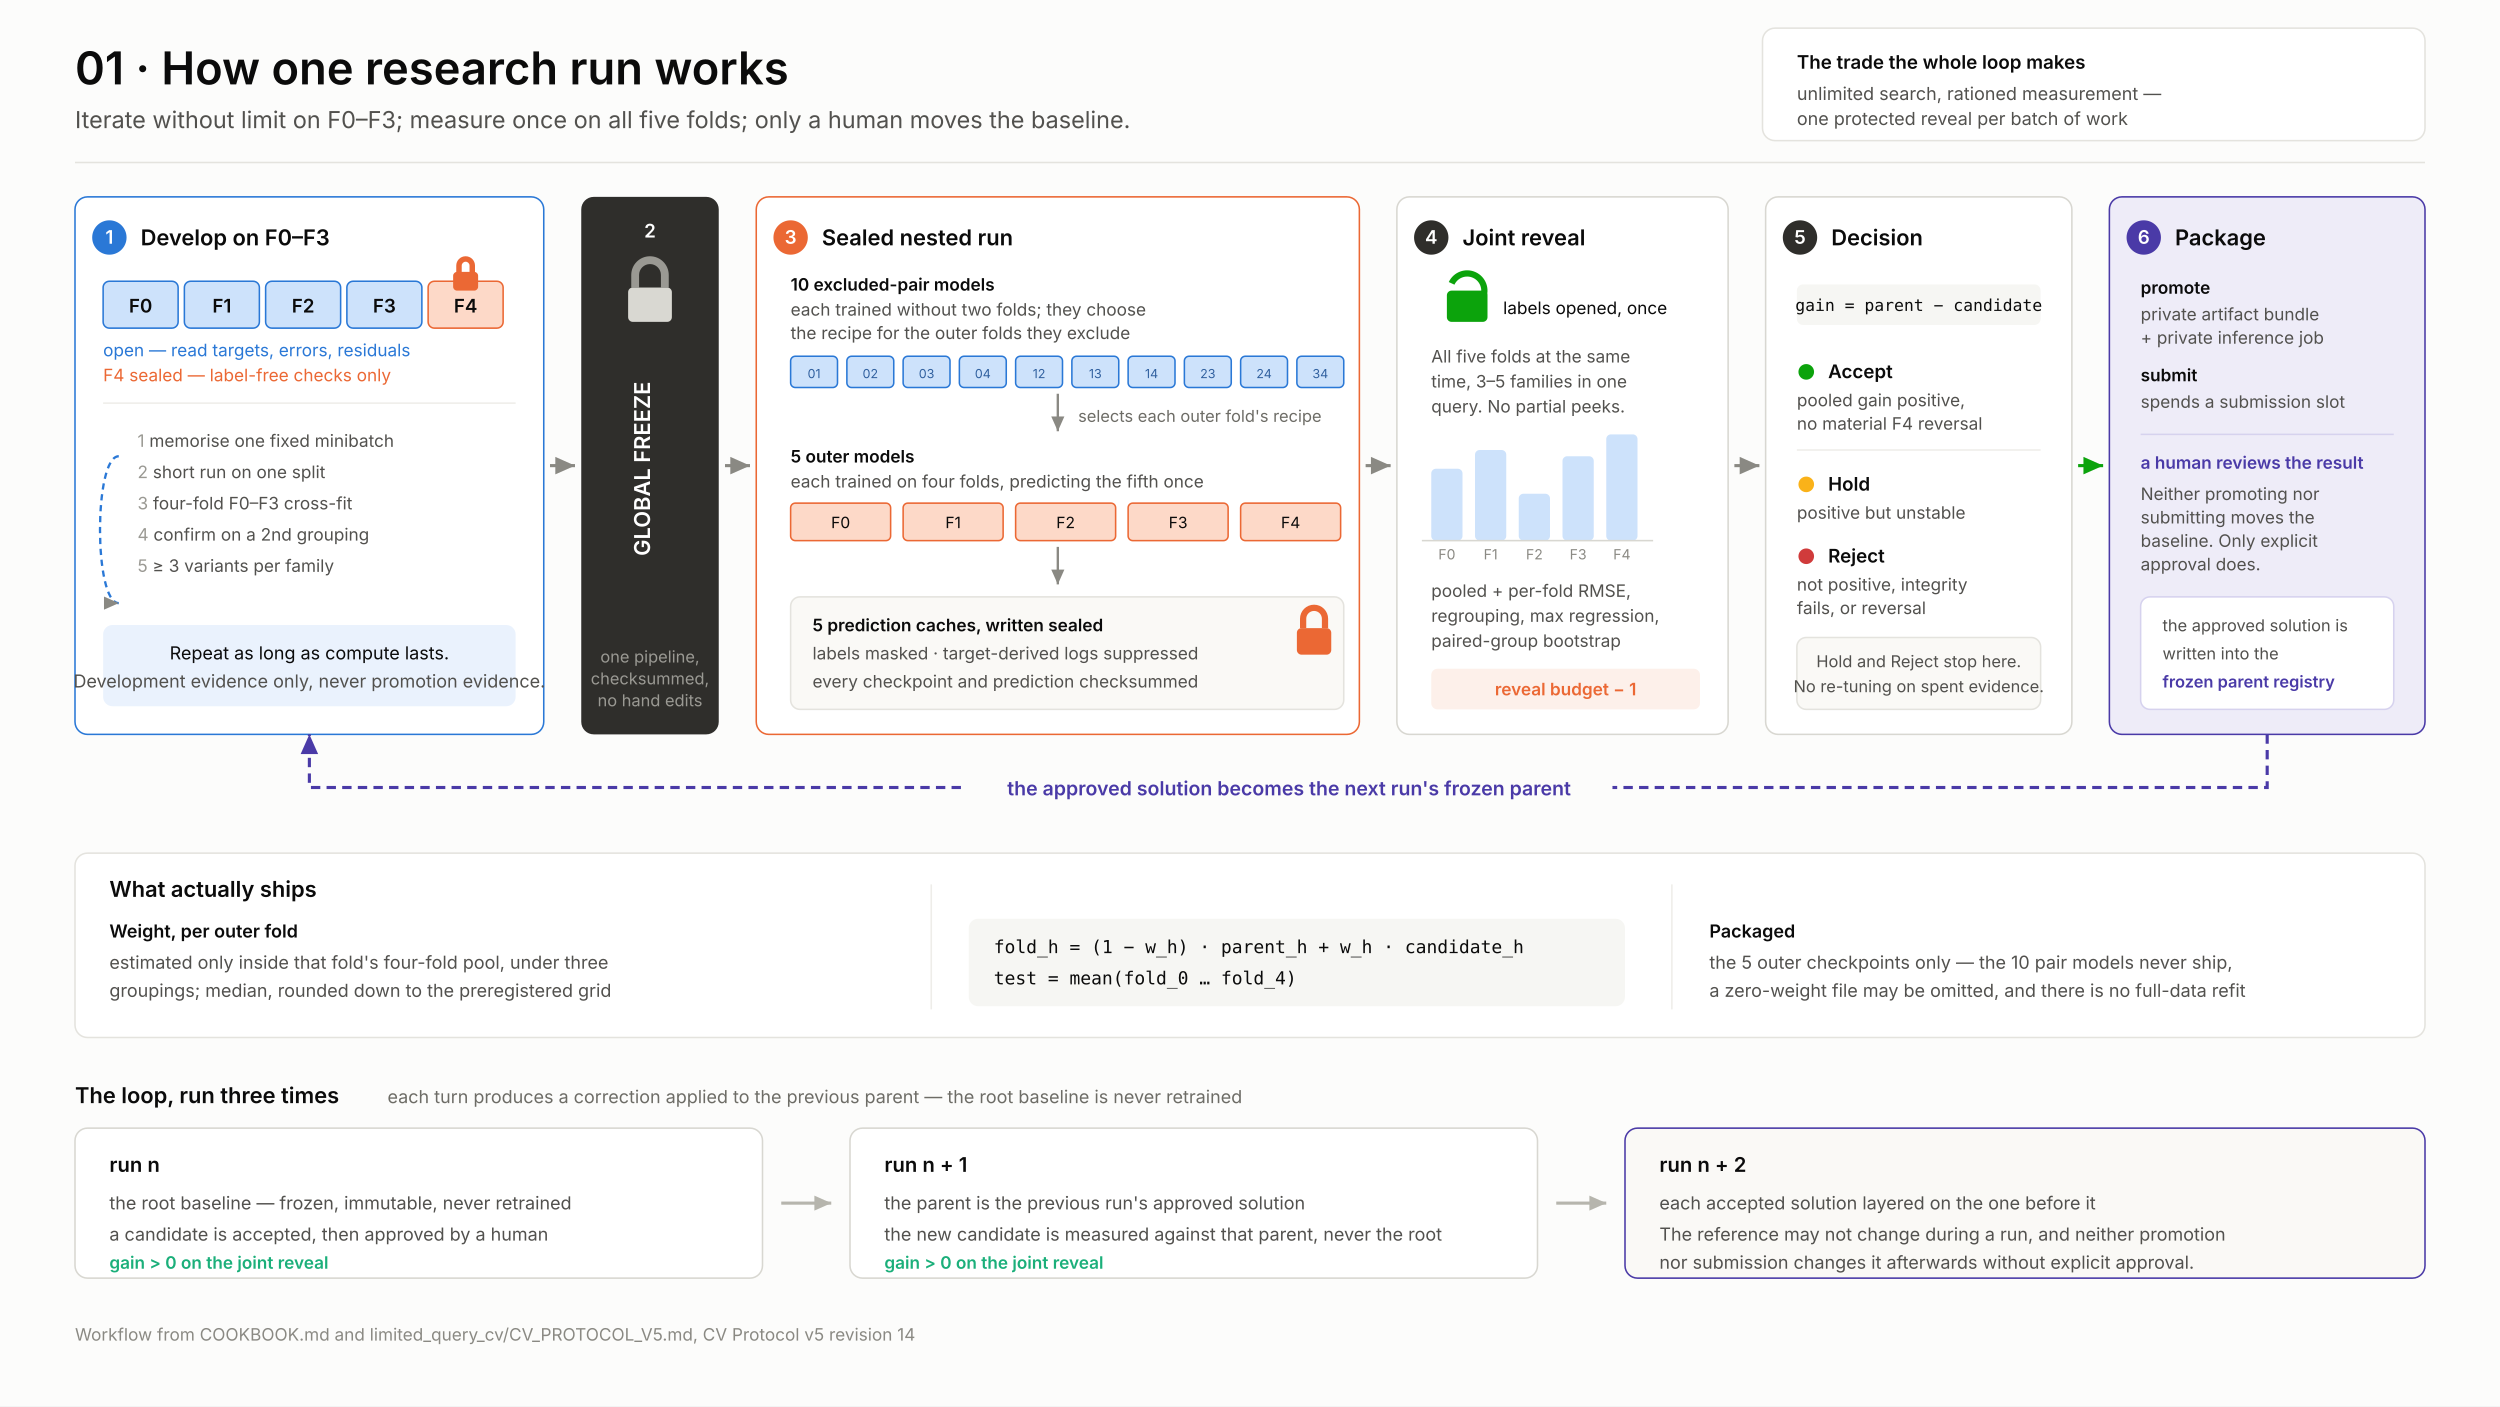
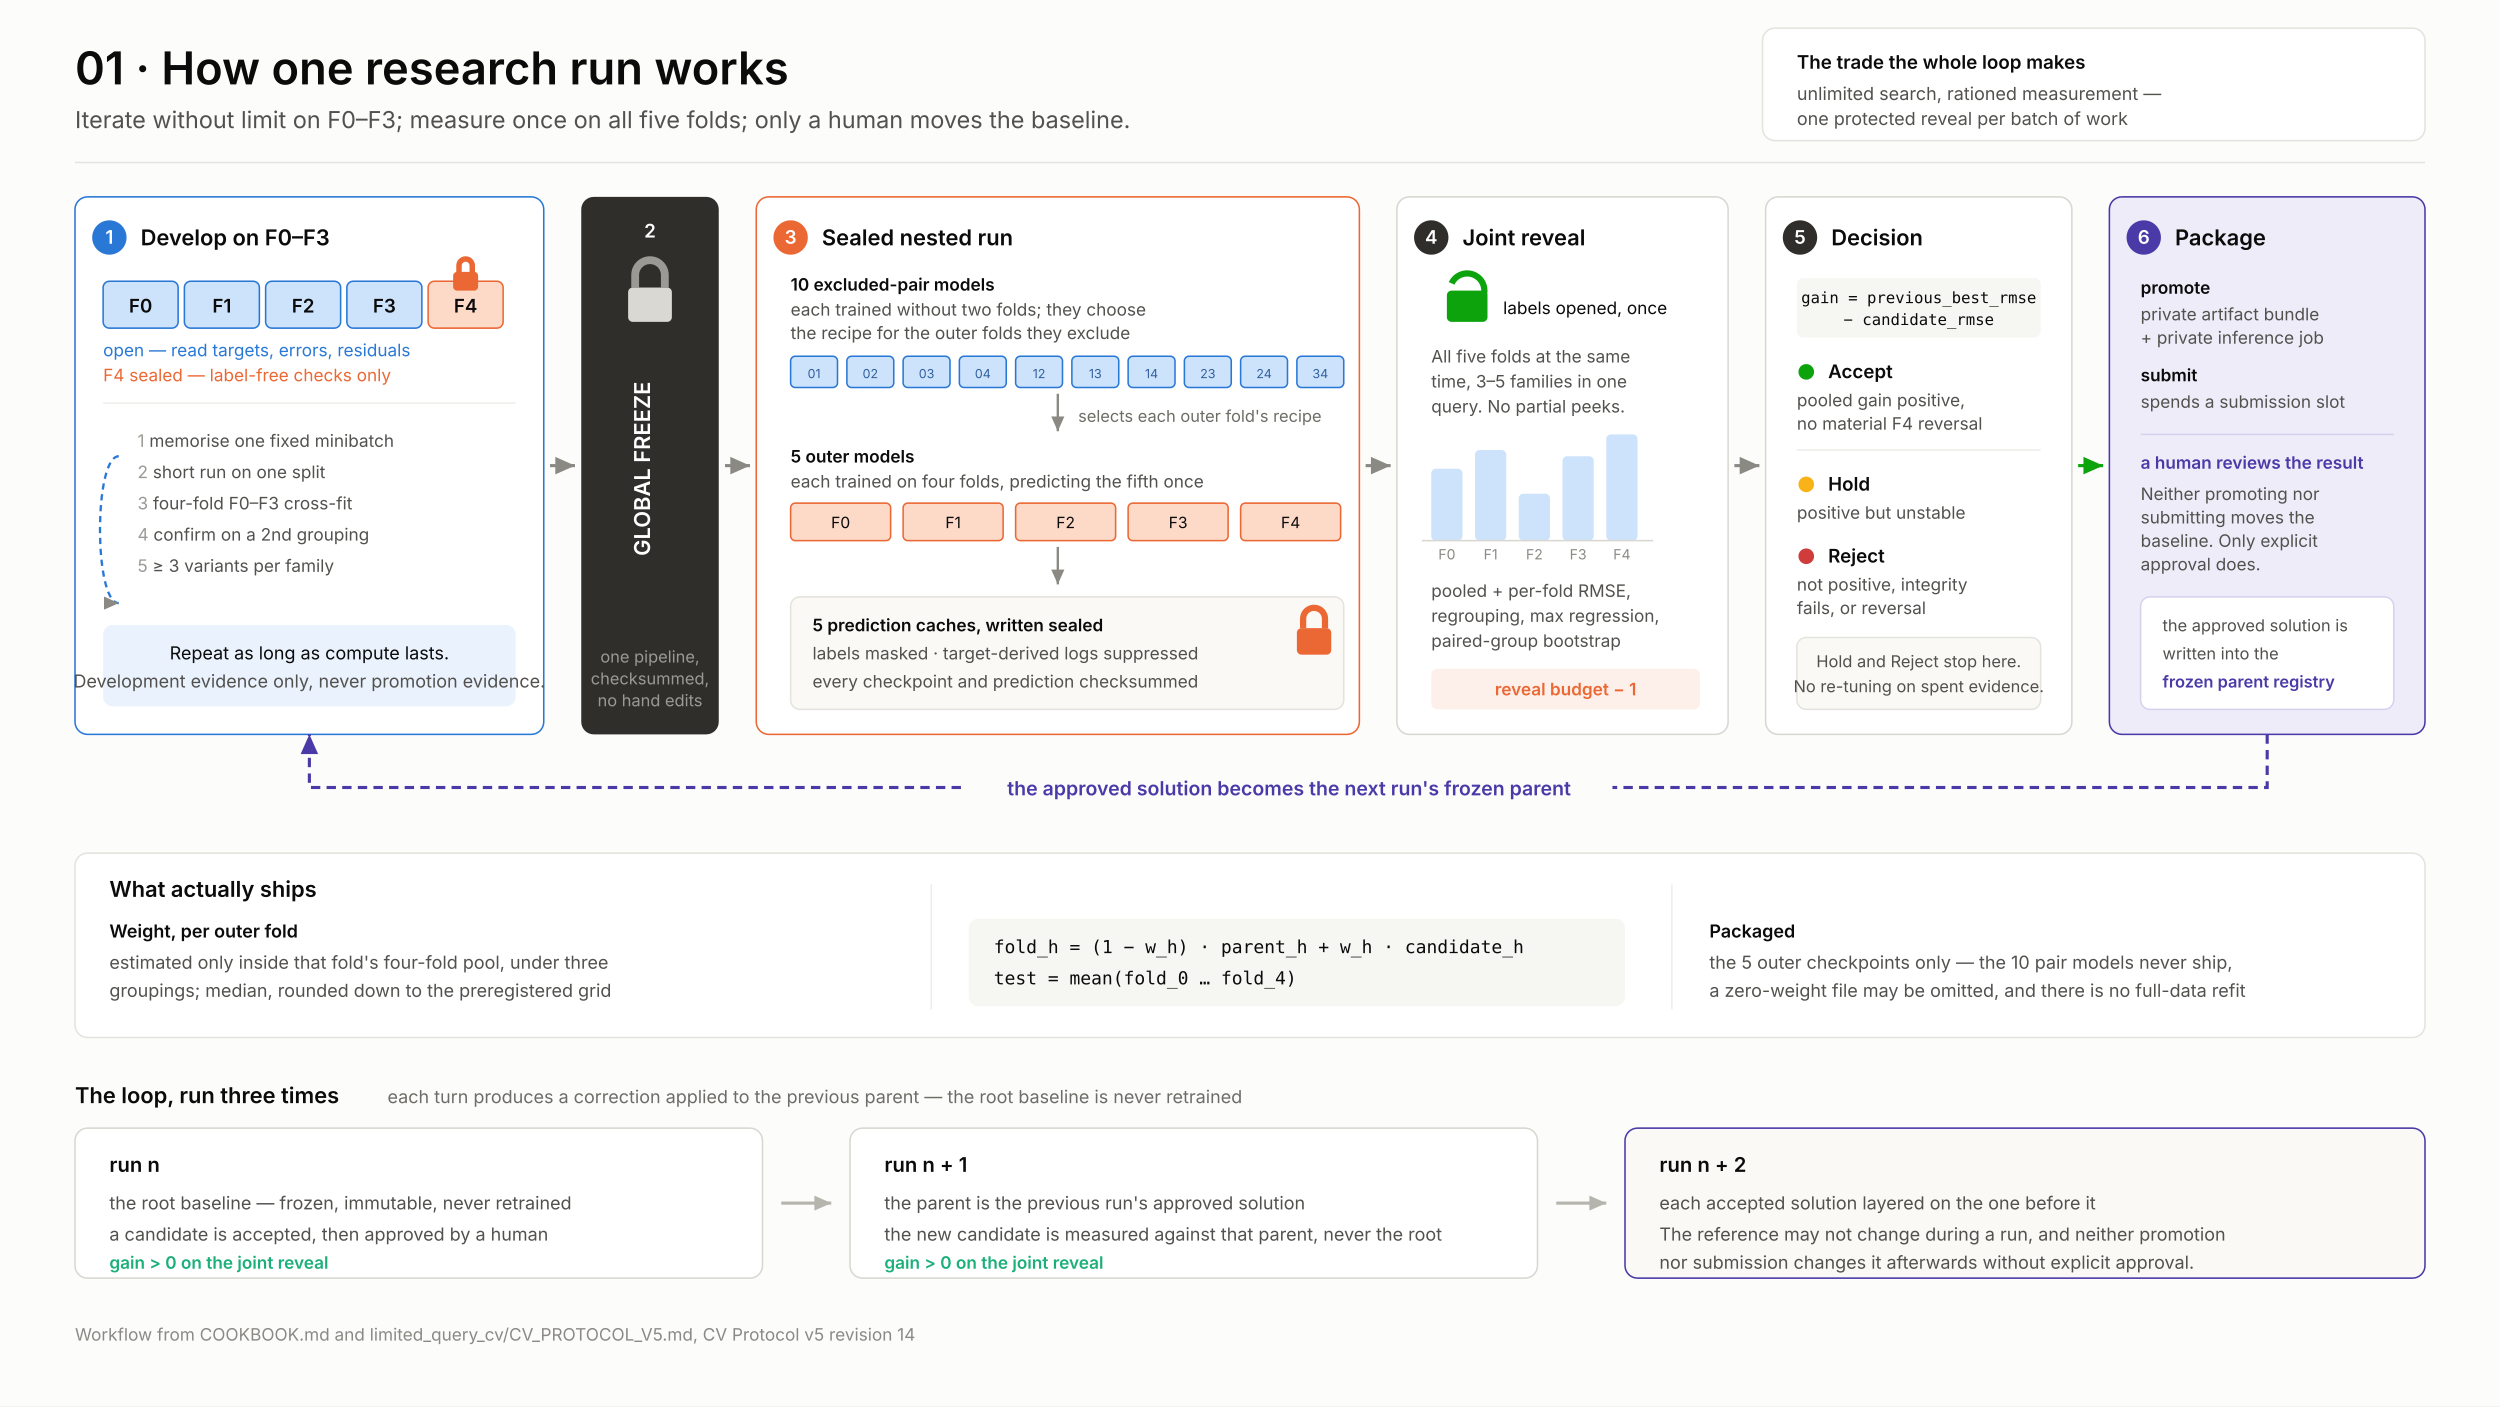
<svg xmlns="http://www.w3.org/2000/svg" viewBox="0 0 1600 900" width="1600" height="900" font-family="Inter, 'Helvetica Neue', Helvetica, Arial, sans-serif">
  <defs>
    <marker id="arrow" viewBox="0 0 10 10" refX="9" refY="5" markerWidth="7" markerHeight="7" orient="auto-start-reverse">
      <path d="M 0 1 L 9 5 L 0 9 z" fill="#8a8983" />
    </marker>
    <marker id="arrowLight" viewBox="0 0 10 10" refX="9" refY="5" markerWidth="6" markerHeight="6" orient="auto-start-reverse">
      <path d="M 0 1 L 9 5 L 0 9 z" fill="#b6b5ad" />
    </marker>
    <marker id="arrowViolet" viewBox="0 0 10 10" refX="9" refY="5" markerWidth="7" markerHeight="7" orient="auto-start-reverse">
      <path d="M 0 1 L 9 5 L 0 9 z" fill="#4a3aa7" />
    </marker>
    <marker id="arrowGreen" viewBox="0 0 10 10" refX="9" refY="5" markerWidth="7" markerHeight="7" orient="auto-start-reverse">
      <path d="M 0 1 L 9 5 L 0 9 z" fill="#0ca30c" />
    </marker>
  </defs>
  <rect width="1600" height="900" fill="#fcfcfb" />
  <text x="48" y="54" font-size="29" font-weight="600" fill="#0b0b0b">01 · How one research run works</text>
  <text x="48" y="82" font-size="15" fill="#52514e">Iterate without limit on F0–F3; measure once on all five folds; only a human moves the baseline.</text>
  <rect x="1128" y="18" width="424" height="72" rx="8" fill="#ffffff" stroke="#e4e3de" />
  <text x="1150" y="44" font-size="12" font-weight="600" fill="#0b0b0b">The trade the whole loop makes</text>
  <text x="1150" y="64" font-size="11.5" fill="#52514e">unlimited search, rationed measurement —</text>
  <text x="1150" y="80" font-size="11.5" fill="#52514e">one protected reveal per batch of work</text>
  <line x1="48" y1="104" x2="1552" y2="104" stroke="#e4e3de" />
  <rect x="48" y="126" width="300" height="344" rx="8" fill="#ffffff" stroke="#2a78d6" />
  <circle cx="70" cy="152" r="11" fill="#2a78d6" />
  <text x="70" y="156" font-size="12" font-weight="600" fill="#ffffff" text-anchor="middle">1</text>
  <text x="90" y="157" font-size="14" font-weight="600" fill="#0b0b0b">Develop on F0–F3</text>
  <g>
    <rect x="66" y="180" width="48" height="30" rx="4" fill="#cde2fb" stroke="#2a78d6" />
    <text x="90" y="200" font-size="12" font-weight="600" fill="#0b0b0b" text-anchor="middle">F0</text>
    <rect x="118" y="180" width="48" height="30" rx="4" fill="#cde2fb" stroke="#2a78d6" />
    <text x="142" y="200" font-size="12" font-weight="600" fill="#0b0b0b" text-anchor="middle">F1</text>
    <rect x="170" y="180" width="48" height="30" rx="4" fill="#cde2fb" stroke="#2a78d6" />
    <text x="194" y="200" font-size="12" font-weight="600" fill="#0b0b0b" text-anchor="middle">F2</text>
    <rect x="222" y="180" width="48" height="30" rx="4" fill="#cde2fb" stroke="#2a78d6" />
    <text x="246" y="200" font-size="12" font-weight="600" fill="#0b0b0b" text-anchor="middle">F3</text>
    <rect x="274" y="180" width="48" height="30" rx="4" fill="#fdd9c8" stroke="#eb6834" />
    <text x="298" y="200" font-size="12" font-weight="600" fill="#0b0b0b" text-anchor="middle">F4</text>
    <path d="M 292 170 a 6 6 0 0 1 12 0 v 5 h -3.5 v -5 a 2.5 2.5 0 0 0 -5 0 v 5 h -3.5 z" fill="#eb6834" />
    <rect x="290" y="174" width="16" height="12" rx="2.5" fill="#eb6834" />
  </g>
  <text x="66" y="228" font-size="11" fill="#2a78d6">open — read targets, errors, residuals</text>
  <text x="66" y="244" font-size="11" fill="#eb6834">F4 sealed — label-free checks only</text>
  <line x1="66" y1="258" x2="330" y2="258" stroke="#eeede9" />
  <path d="M 76 292 C 60 292 60 386 76 386" fill="none" stroke="#2a78d6" stroke-width="1.5" stroke-dasharray="4 3" marker-end="url(#arrow)" />
  <g font-size="11" fill="#52514e">
    <text x="88" y="286">
      <tspan fill="#9a9993">1</tspan>  memorise one fixed minibatch</text>
    <text x="88" y="306">
      <tspan fill="#9a9993">2</tspan>  short run on one split</text>
    <text x="88" y="326">
      <tspan fill="#9a9993">3</tspan>  four-fold F0–F3 cross-fit</text>
    <text x="88" y="346">
      <tspan fill="#9a9993">4</tspan>  confirm on a 2nd grouping</text>
    <text x="88" y="366">
      <tspan fill="#9a9993">5</tspan>  ≥ 3 variants per family</text>
  </g>
  <rect x="66" y="400" width="264" height="52" rx="6" fill="#eaf2fd" />
  <text x="198" y="422" font-size="11.5" fill="#0b0b0b" text-anchor="middle">Repeat as long as compute lasts.</text>
  <text x="198" y="440" font-size="11.5" fill="#52514e" text-anchor="middle">Development evidence only, never promotion evidence.</text>
  <line x1="352" y1="298" x2="368" y2="298" stroke="#8a8983" stroke-width="2" marker-end="url(#arrow)" />
  <rect x="372" y="126" width="88" height="344" rx="8" fill="#2f2e2b" />
  <text x="416" y="152" font-size="12" font-weight="600" fill="#ffffff" text-anchor="middle">2</text>
  <path d="M 404 176 a 12 12 0 0 1 24 0 v 8 h -5 v -8 a 7 7 0 0 0 -14 0 v 8 h -5 z" fill="#9a9993" />
  <rect x="402" y="184" width="28" height="22" rx="3" fill="#d9d8d2" />
  <text x="416" y="300" font-size="14" font-weight="600" fill="#ffffff" text-anchor="middle" transform="rotate(-90 416 300)">GLOBAL FREEZE</text>
  <text x="416" y="424" font-size="10.5" fill="#9a9993" text-anchor="middle">one pipeline,</text>
  <text x="416" y="438" font-size="10.5" fill="#9a9993" text-anchor="middle">checksummed,</text>
  <text x="416" y="452" font-size="10.5" fill="#9a9993" text-anchor="middle">no hand edits</text>
  <line x1="464" y1="298" x2="480" y2="298" stroke="#8a8983" stroke-width="2" marker-end="url(#arrow)" />
  <rect x="484" y="126" width="386" height="344" rx="8" fill="#ffffff" stroke="#eb6834" />
  <circle cx="506" cy="152" r="11" fill="#eb6834" />
  <text x="506" y="156" font-size="12" font-weight="600" fill="#ffffff" text-anchor="middle">3</text>
  <text x="526" y="157" font-size="14" font-weight="600" fill="#0b0b0b">Sealed nested run</text>
  <text x="506" y="186" font-size="11" font-weight="600" fill="#0b0b0b">10 excluded-pair models</text>
  <text x="506" y="202" font-size="11" fill="#52514e">each trained without two folds; they choose</text>
  <text x="506" y="217" font-size="11" fill="#52514e">the recipe for the outer folds they exclude</text>
  <g fill="#cde2fb" stroke="#2a78d6">
    <rect x="506" y="228" width="30" height="20" rx="3" />
    <rect x="542" y="228" width="30" height="20" rx="3" />
    <rect x="578" y="228" width="30" height="20" rx="3" />
    <rect x="614" y="228" width="30" height="20" rx="3" />
    <rect x="650" y="228" width="30" height="20" rx="3" />
    <rect x="686" y="228" width="30" height="20" rx="3" />
    <rect x="722" y="228" width="30" height="20" rx="3" />
    <rect x="758" y="228" width="30" height="20" rx="3" />
    <rect x="794" y="228" width="30" height="20" rx="3" />
    <rect x="830" y="228" width="30" height="20" rx="3" />
  </g>
  <g font-size="8" fill="#2f5f9e" text-anchor="middle">
    <text x="521" y="242">01</text>
    <text x="557" y="242">02</text>
    <text x="593" y="242">03</text>
    <text x="629" y="242">04</text>
    <text x="665" y="242">12</text>
    <text x="701" y="242">13</text>
    <text x="737" y="242">14</text>
    <text x="773" y="242">23</text>
    <text x="809" y="242">24</text>
    <text x="845" y="242">34</text>
  </g>
  <line x1="677" y1="252" x2="677" y2="276" stroke="#8a8983" stroke-width="1.5" marker-end="url(#arrow)" />
  <text x="690" y="270" font-size="10.5" fill="#6d6c66">selects each outer fold's recipe</text>
  <text x="506" y="296" font-size="11" font-weight="600" fill="#0b0b0b">5 outer models</text>
  <text x="506" y="312" font-size="11" fill="#52514e">each trained on four folds, predicting the fifth once</text>
  <g fill="#fdd9c8" stroke="#eb6834">
    <rect x="506" y="322" width="64" height="24" rx="3" />
    <rect x="578" y="322" width="64" height="24" rx="3" />
    <rect x="650" y="322" width="64" height="24" rx="3" />
    <rect x="722" y="322" width="64" height="24" rx="3" />
    <rect x="794" y="322" width="64" height="24" rx="3" />
  </g>
  <g font-size="10" fill="#0b0b0b" text-anchor="middle">
    <text x="538" y="338">F0</text>
    <text x="610" y="338">F1</text>
    <text x="682" y="338">F2</text>
    <text x="754" y="338">F3</text>
    <text x="826" y="338">F4</text>
  </g>
  <line x1="677" y1="350" x2="677" y2="374" stroke="#8a8983" stroke-width="1.5" marker-end="url(#arrow)" />
  <rect x="506" y="382" width="354" height="72" rx="6" fill="#faf9f6" stroke="#e4e3de" />
  <text x="520" y="404" font-size="11" font-weight="600" fill="#0b0b0b">5 prediction caches, written sealed</text>
  <text x="520" y="422" font-size="11" fill="#52514e">labels masked · target-derived logs suppressed</text>
  <text x="520" y="440" font-size="11" fill="#52514e">every checkpoint and prediction checksummed</text>
  <path d="M 832 396 a 9 9 0 0 1 18 0 v 6 h -4 v -6 a 5 5 0 0 0 -10 0 v 6 h -4 z" fill="#eb6834" />
  <rect x="830" y="402" width="22" height="17" rx="3" fill="#eb6834" />
  <line x1="874" y1="298" x2="890" y2="298" stroke="#8a8983" stroke-width="2" marker-end="url(#arrow)" />
  <rect x="894" y="126" width="212" height="344" rx="8" fill="#ffffff" stroke="#d8d7d1" />
  <circle cx="916" cy="152" r="11" fill="#2f2e2b" />
  <text x="916" y="156" font-size="12" font-weight="600" fill="#ffffff" text-anchor="middle">4</text>
  <text x="936" y="157" font-size="14" font-weight="600" fill="#0b0b0b">Joint reveal</text>
  <path d="M 928 186 a 11 11 0 0 1 22 0" fill="none" stroke="#0ca30c" stroke-width="4" transform="rotate(25 939 186)" />
  <rect x="926" y="186" width="26" height="20" rx="3" fill="#0ca30c" />
  <text x="962" y="201" font-size="11" fill="#0b0b0b">labels opened, once</text>
  <text x="916" y="232" font-size="11" fill="#52514e">All five folds at the same</text>
  <text x="916" y="248" font-size="11" fill="#52514e">time, 3–5 families in one</text>
  <text x="916" y="264" font-size="11" fill="#52514e">query. No partial peeks.</text>
  <g>
    <rect x="916" y="300" width="20" height="46" rx="3" fill="#cde2fb" />
    <rect x="944" y="288" width="20" height="58" rx="3" fill="#cde2fb" />
    <rect x="972" y="316" width="20" height="30" rx="3" fill="#cde2fb" />
    <rect x="1000" y="292" width="20" height="54" rx="3" fill="#cde2fb" />
    <rect x="1028" y="278" width="20" height="68" rx="3" fill="#cde2fb" />
    <line x1="910" y1="346" x2="1058" y2="346" stroke="#d8d7d1" />
    <g font-size="9" fill="#8a8983" text-anchor="middle">
      <text x="926" y="358">F0</text>
      <text x="954" y="358">F1</text>
      <text x="982" y="358">F2</text>
      <text x="1010" y="358">F3</text>
      <text x="1038" y="358">F4</text>
    </g>
  </g>
  <text x="916" y="382" font-size="11" fill="#52514e">pooled + per-fold RMSE,</text>
  <text x="916" y="398" font-size="11" fill="#52514e">regrouping, max regression,</text>
  <text x="916" y="414" font-size="11" fill="#52514e">paired-group bootstrap</text>
  <rect x="916" y="428" width="172" height="26" rx="4" fill="#fdf0ea" />
  <text x="1002" y="445" font-size="11" font-weight="600" fill="#eb6834" text-anchor="middle">reveal budget − 1</text>
  <line x1="1110" y1="298" x2="1126" y2="298" stroke="#8a8983" stroke-width="2" marker-end="url(#arrow)" />
  <rect x="1130" y="126" width="196" height="344" rx="8" fill="#ffffff" stroke="#d8d7d1" />
  <circle cx="1152" cy="152" r="11" fill="#2f2e2b" />
  <text x="1152" y="156" font-size="12" font-weight="600" fill="#ffffff" text-anchor="middle">5</text>
  <text x="1172" y="157" font-size="14" font-weight="600" fill="#0b0b0b">Decision</text>
-   <rect x="1150" y="182" width="156" height="26" rx="4" fill="#f6f6f3" />
-   <text x="1228" y="199" font-size="10.5" font-family="ui-monospace, Menlo, Consolas, monospace" fill="#0b0b0b" text-anchor="middle">gain = parent − candidate</text>
+   <rect x="1150" y="178" width="156" height="38" rx="4" fill="#f6f6f3" />
+   <text x="1228" y="194" font-size="10" font-family="ui-monospace, Menlo, Consolas, monospace" fill="#0b0b0b" text-anchor="middle">gain = previous_best_rmse</text>
+   <text x="1228" y="208" font-size="10" font-family="ui-monospace, Menlo, Consolas, monospace" fill="#0b0b0b" text-anchor="middle">− candidate_rmse</text>
  <circle cx="1156" cy="238" r="5" fill="#0ca30c" />
  <text x="1170" y="242" font-size="12" font-weight="600" fill="#0b0b0b">Accept</text>
  <text x="1150" y="260" font-size="11" fill="#52514e">pooled gain positive,</text>
  <text x="1150" y="275" font-size="11" fill="#52514e">no material F4 reversal</text>
  <line x1="1150" y1="288" x2="1306" y2="288" stroke="#eeede9" />
  <circle cx="1156" cy="310" r="5" fill="#fab219" />
  <text x="1170" y="314" font-size="12" font-weight="600" fill="#0b0b0b">Hold</text>
  <text x="1150" y="332" font-size="11" fill="#52514e">positive but unstable</text>
  <circle cx="1156" cy="356" r="5" fill="#d03b3b" />
  <text x="1170" y="360" font-size="12" font-weight="600" fill="#0b0b0b">Reject</text>
  <text x="1150" y="378" font-size="11" fill="#52514e">not positive, integrity</text>
  <text x="1150" y="393" font-size="11" fill="#52514e">fails, or reversal</text>
  <rect x="1150" y="408" width="156" height="46" rx="6" fill="#faf9f6" stroke="#e4e3de" />
  <text x="1228" y="427" font-size="10.5" fill="#52514e" text-anchor="middle">Hold and Reject stop here.</text>
  <text x="1228" y="443" font-size="10.5" fill="#52514e" text-anchor="middle">No re-tuning on spent evidence.</text>
  <line x1="1330" y1="298" x2="1346" y2="298" stroke="#0ca30c" stroke-width="2" marker-end="url(#arrowGreen)" />
  <rect x="1350" y="126" width="202" height="344" rx="8" fill="#eeecf8" stroke="#4a3aa7" />
  <circle cx="1372" cy="152" r="11" fill="#4a3aa7" />
  <text x="1372" y="156" font-size="12" font-weight="600" fill="#ffffff" text-anchor="middle">6</text>
  <text x="1392" y="157" font-size="14" font-weight="600" fill="#0b0b0b">Package</text>
  <text x="1370" y="188" font-size="11" font-weight="600" fill="#0b0b0b">promote</text>
  <text x="1370" y="205" font-size="11" fill="#52514e">private artifact bundle</text>
  <text x="1370" y="220" font-size="11" fill="#52514e">+ private inference job</text>
  <text x="1370" y="244" font-size="11" font-weight="600" fill="#0b0b0b">submit</text>
  <text x="1370" y="261" font-size="11" fill="#52514e">spends a submission slot</text>
  <line x1="1370" y1="278" x2="1532" y2="278" stroke="#d6d2ee" />
  <text x="1370" y="300" font-size="11" font-weight="600" fill="#4a3aa7">a human reviews the result</text>
  <text x="1370" y="320" font-size="11" fill="#52514e">Neither promoting nor</text>
  <text x="1370" y="335" font-size="11" fill="#52514e">submitting moves the</text>
  <text x="1370" y="350" font-size="11" fill="#52514e">baseline. Only explicit</text>
  <text x="1370" y="365" font-size="11" fill="#52514e">approval does.</text>
  <rect x="1370" y="382" width="162" height="72" rx="6" fill="#ffffff" stroke="#d6d2ee" />
  <text x="1384" y="404" font-size="10.5" fill="#52514e">the approved solution is</text>
  <text x="1384" y="422" font-size="10.5" fill="#52514e">written into the</text>
  <text x="1384" y="440" font-size="10.5" font-weight="600" fill="#4a3aa7">frozen parent registry</text>
  <path d="M 1451 470 v 34 H 198 v -34" fill="none" stroke="#4a3aa7" stroke-width="2" stroke-dasharray="6 4" marker-end="url(#arrowViolet)" />
  <rect x="618" y="488" width="414" height="32" rx="16" fill="#fcfcfb" />
  <text x="825" y="509" font-size="12.5" font-weight="600" fill="#4a3aa7" text-anchor="middle">the approved solution becomes the next run's frozen parent</text>
  <rect x="48" y="546" width="1504" height="118" rx="8" fill="#ffffff" stroke="#e4e3de" />
  <text x="70" y="574" font-size="14" font-weight="600" fill="#0b0b0b">What actually ships</text>
  <text x="70" y="600" font-size="11.5" font-weight="600" fill="#0b0b0b">Weight, per outer fold</text>
  <text x="70" y="620" font-size="11.5" fill="#52514e">estimated only inside that fold's four-fold pool, under three</text>
  <text x="70" y="638" font-size="11.5" fill="#52514e">groupings; median, rounded down to the preregistered grid</text>
  <line x1="596" y1="566" x2="596" y2="646" stroke="#eeede9" />
  <rect x="620" y="588" width="420" height="56" rx="6" fill="#f6f6f3" />
  <text x="636" y="610" font-size="11.5" font-family="ui-monospace, Menlo, Consolas, monospace" fill="#0b0b0b">fold_h = (1 − w_h) · parent_h + w_h · candidate_h</text>
  <text x="636" y="630" font-size="11.5" font-family="ui-monospace, Menlo, Consolas, monospace" fill="#0b0b0b">test   = mean(fold_0 … fold_4)</text>
  <line x1="1070" y1="566" x2="1070" y2="646" stroke="#eeede9" />
  <text x="1094" y="600" font-size="11.5" font-weight="600" fill="#0b0b0b">Packaged</text>
  <text x="1094" y="620" font-size="11.5" fill="#52514e">the 5 outer checkpoints only — the 10 pair models never ship,</text>
  <text x="1094" y="638" font-size="11.5" fill="#52514e">a zero-weight file may be omitted, and there is no full-data refit</text>
  <text x="48" y="706" font-size="14" font-weight="600" fill="#0b0b0b">The loop, run three times</text>
  <text x="248" y="706" font-size="11.5" fill="#6d6c66">each turn produces a correction applied to the previous parent — the root baseline is never retrained</text>
  <rect x="48" y="722" width="440" height="96" rx="8" fill="#ffffff" stroke="#d8d7d1" />
  <text x="70" y="750" font-size="13" font-weight="600" fill="#0b0b0b">run n</text>
  <text x="70" y="774" font-size="11.5" fill="#52514e">the root baseline — frozen, immutable, never retrained</text>
  <text x="70" y="794" font-size="11.5" fill="#52514e">a candidate is accepted, then approved by a human</text>
  <text x="70" y="812" font-size="11" font-weight="600" fill="#1baf7a">gain &gt; 0 on the joint reveal</text>
  <line x1="500" y1="770" x2="532" y2="770" stroke="#b6b5ad" stroke-width="2" marker-end="url(#arrowLight)" />
  <rect x="544" y="722" width="440" height="96" rx="8" fill="#ffffff" stroke="#d8d7d1" />
  <text x="566" y="750" font-size="13" font-weight="600" fill="#0b0b0b">run n + 1</text>
  <text x="566" y="774" font-size="11.5" fill="#52514e">the parent is the previous run's approved solution</text>
  <text x="566" y="794" font-size="11.5" fill="#52514e">the new candidate is measured against that parent, never the root</text>
  <text x="566" y="812" font-size="11" font-weight="600" fill="#1baf7a">gain &gt; 0 on the joint reveal</text>
  <line x1="996" y1="770" x2="1028" y2="770" stroke="#b6b5ad" stroke-width="2" marker-end="url(#arrowLight)" />
  <rect x="1040" y="722" width="512" height="96" rx="8" fill="#faf9f6" stroke="#4a3aa7" />
  <text x="1062" y="750" font-size="13" font-weight="600" fill="#0b0b0b">run n + 2</text>
  <text x="1062" y="774" font-size="11.5" fill="#52514e">each accepted solution layered on the one before it</text>
  <text x="1062" y="794" font-size="11.5" fill="#52514e">The reference may not change during a run, and neither promotion</text>
  <text x="1062" y="812" font-size="11.5" fill="#52514e">nor submission changes it afterwards without explicit approval.</text>
  <text x="48" y="858" font-size="11" fill="#8a8983">Workflow from COOKBOOK.md and limited_query_cv/CV_PROTOCOL_V5.md, CV Protocol v5 revision 14</text>
</svg>
